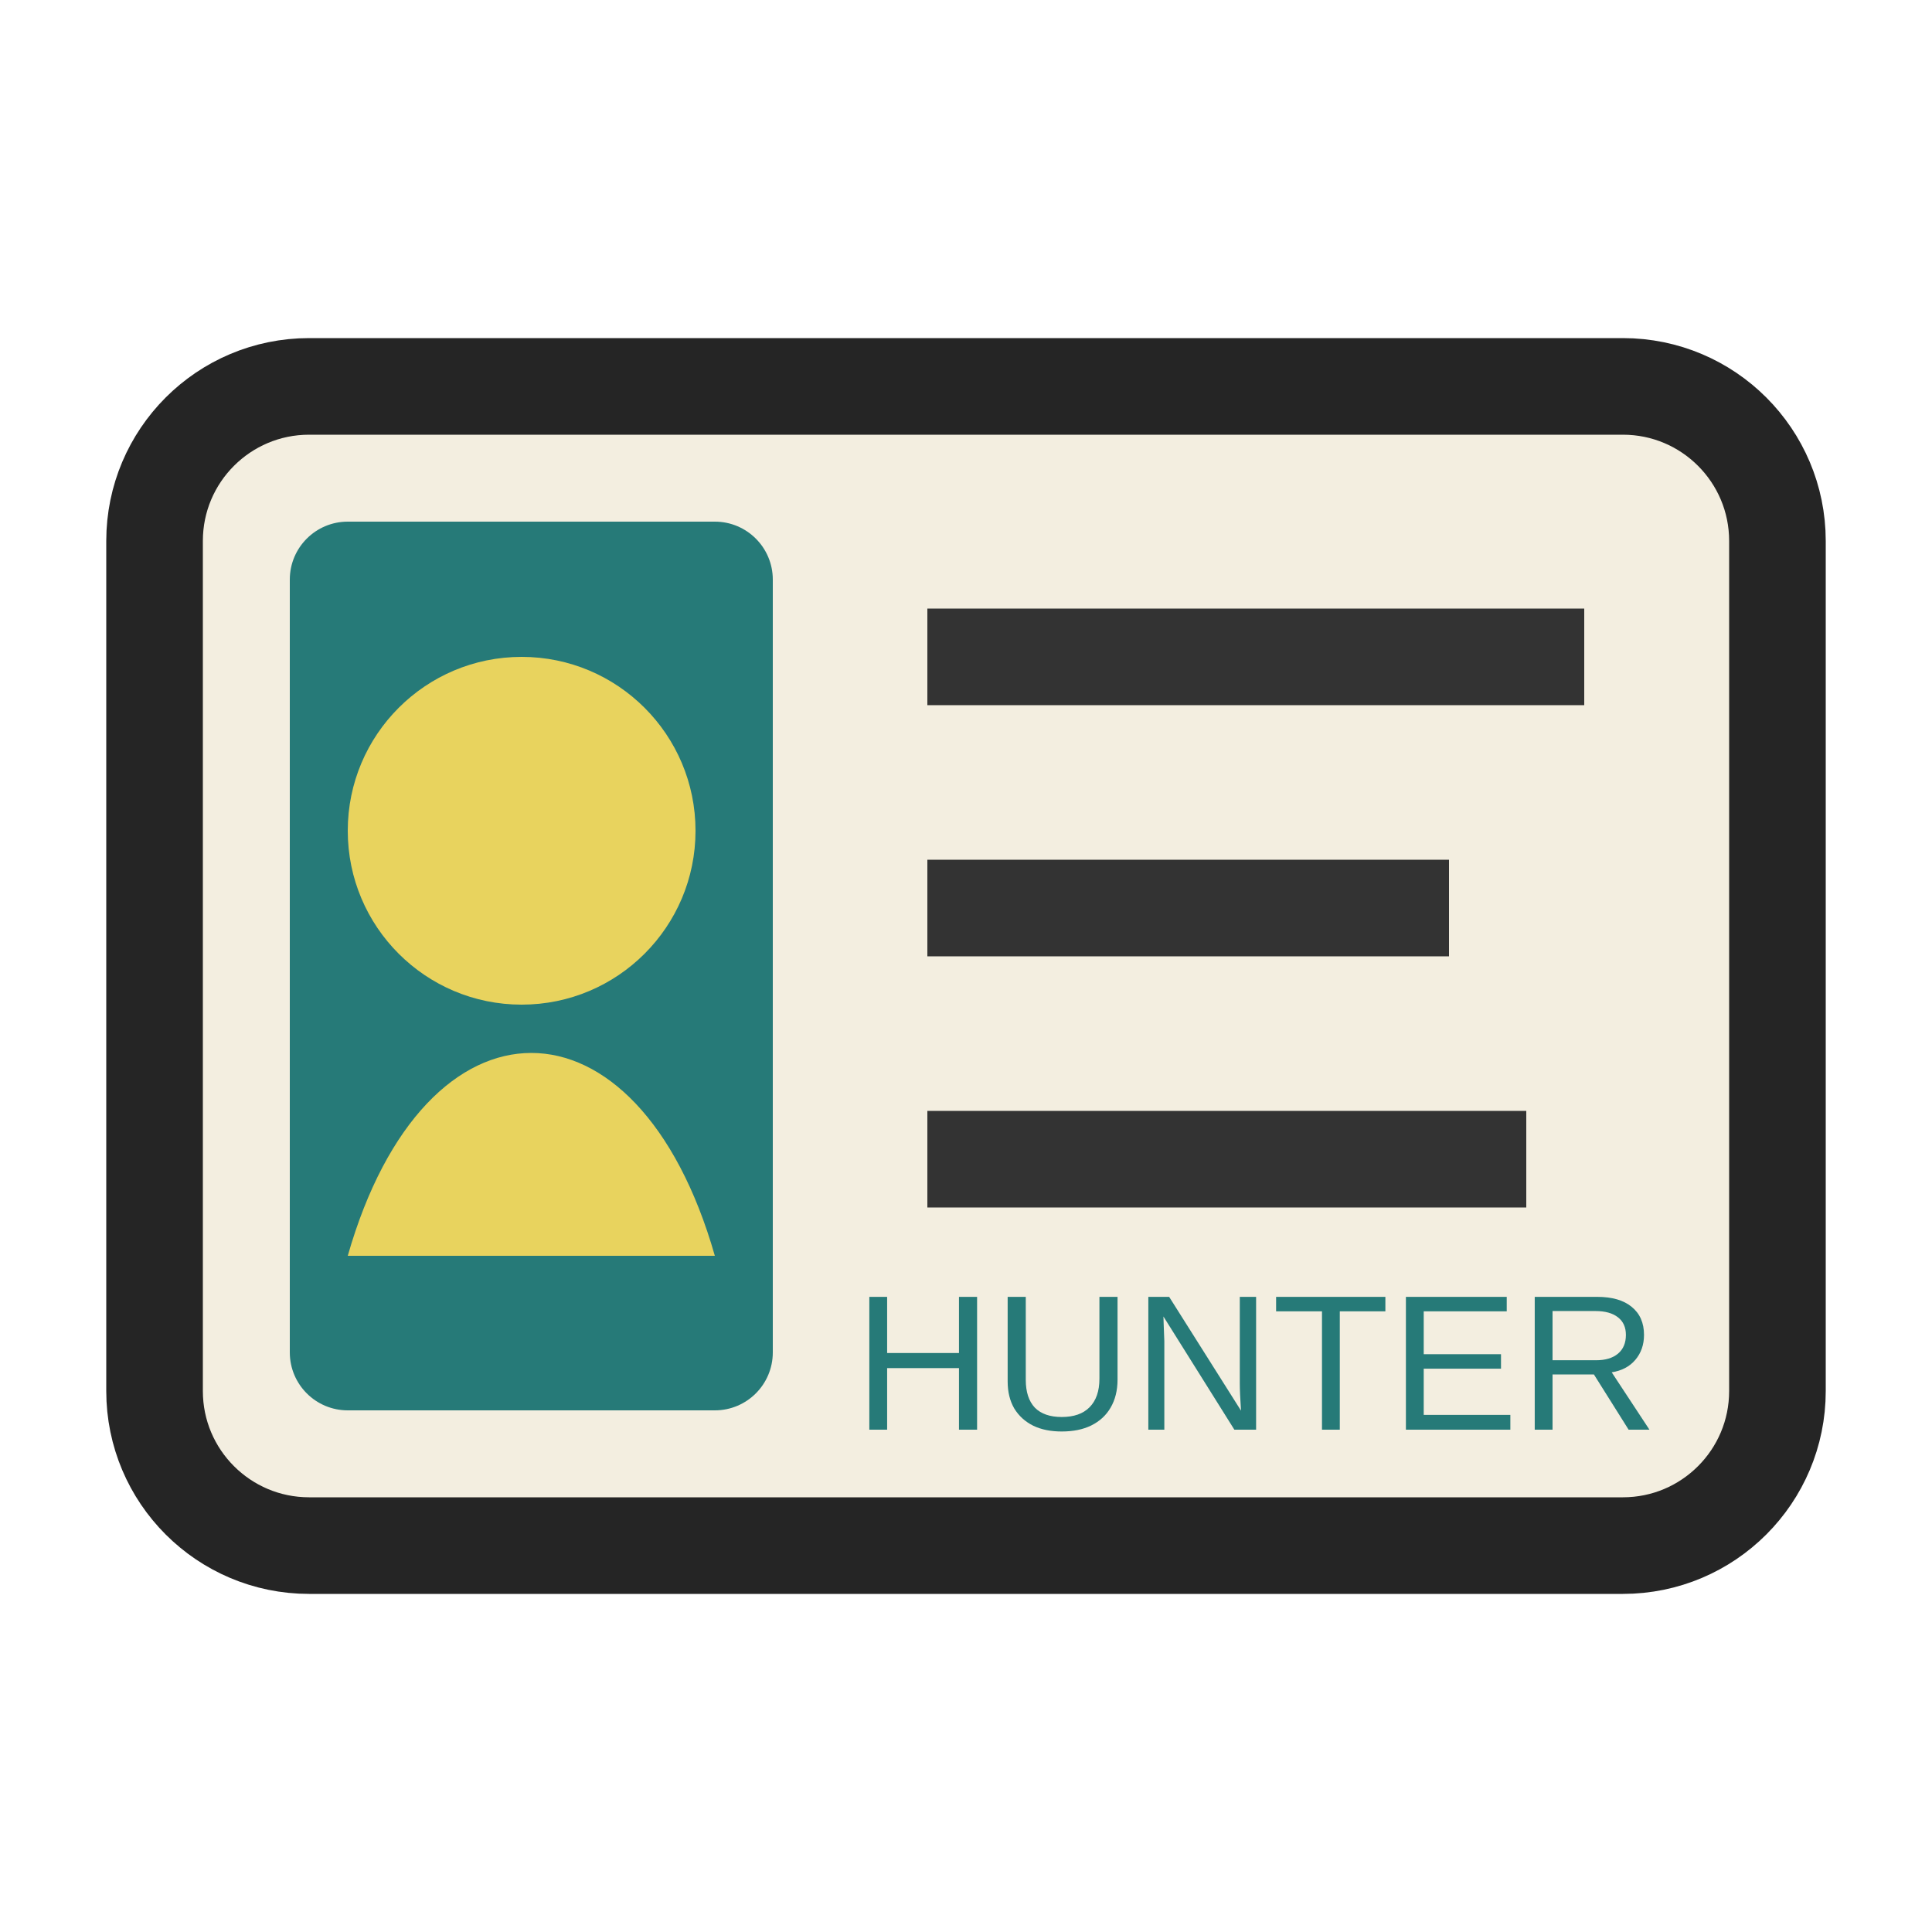
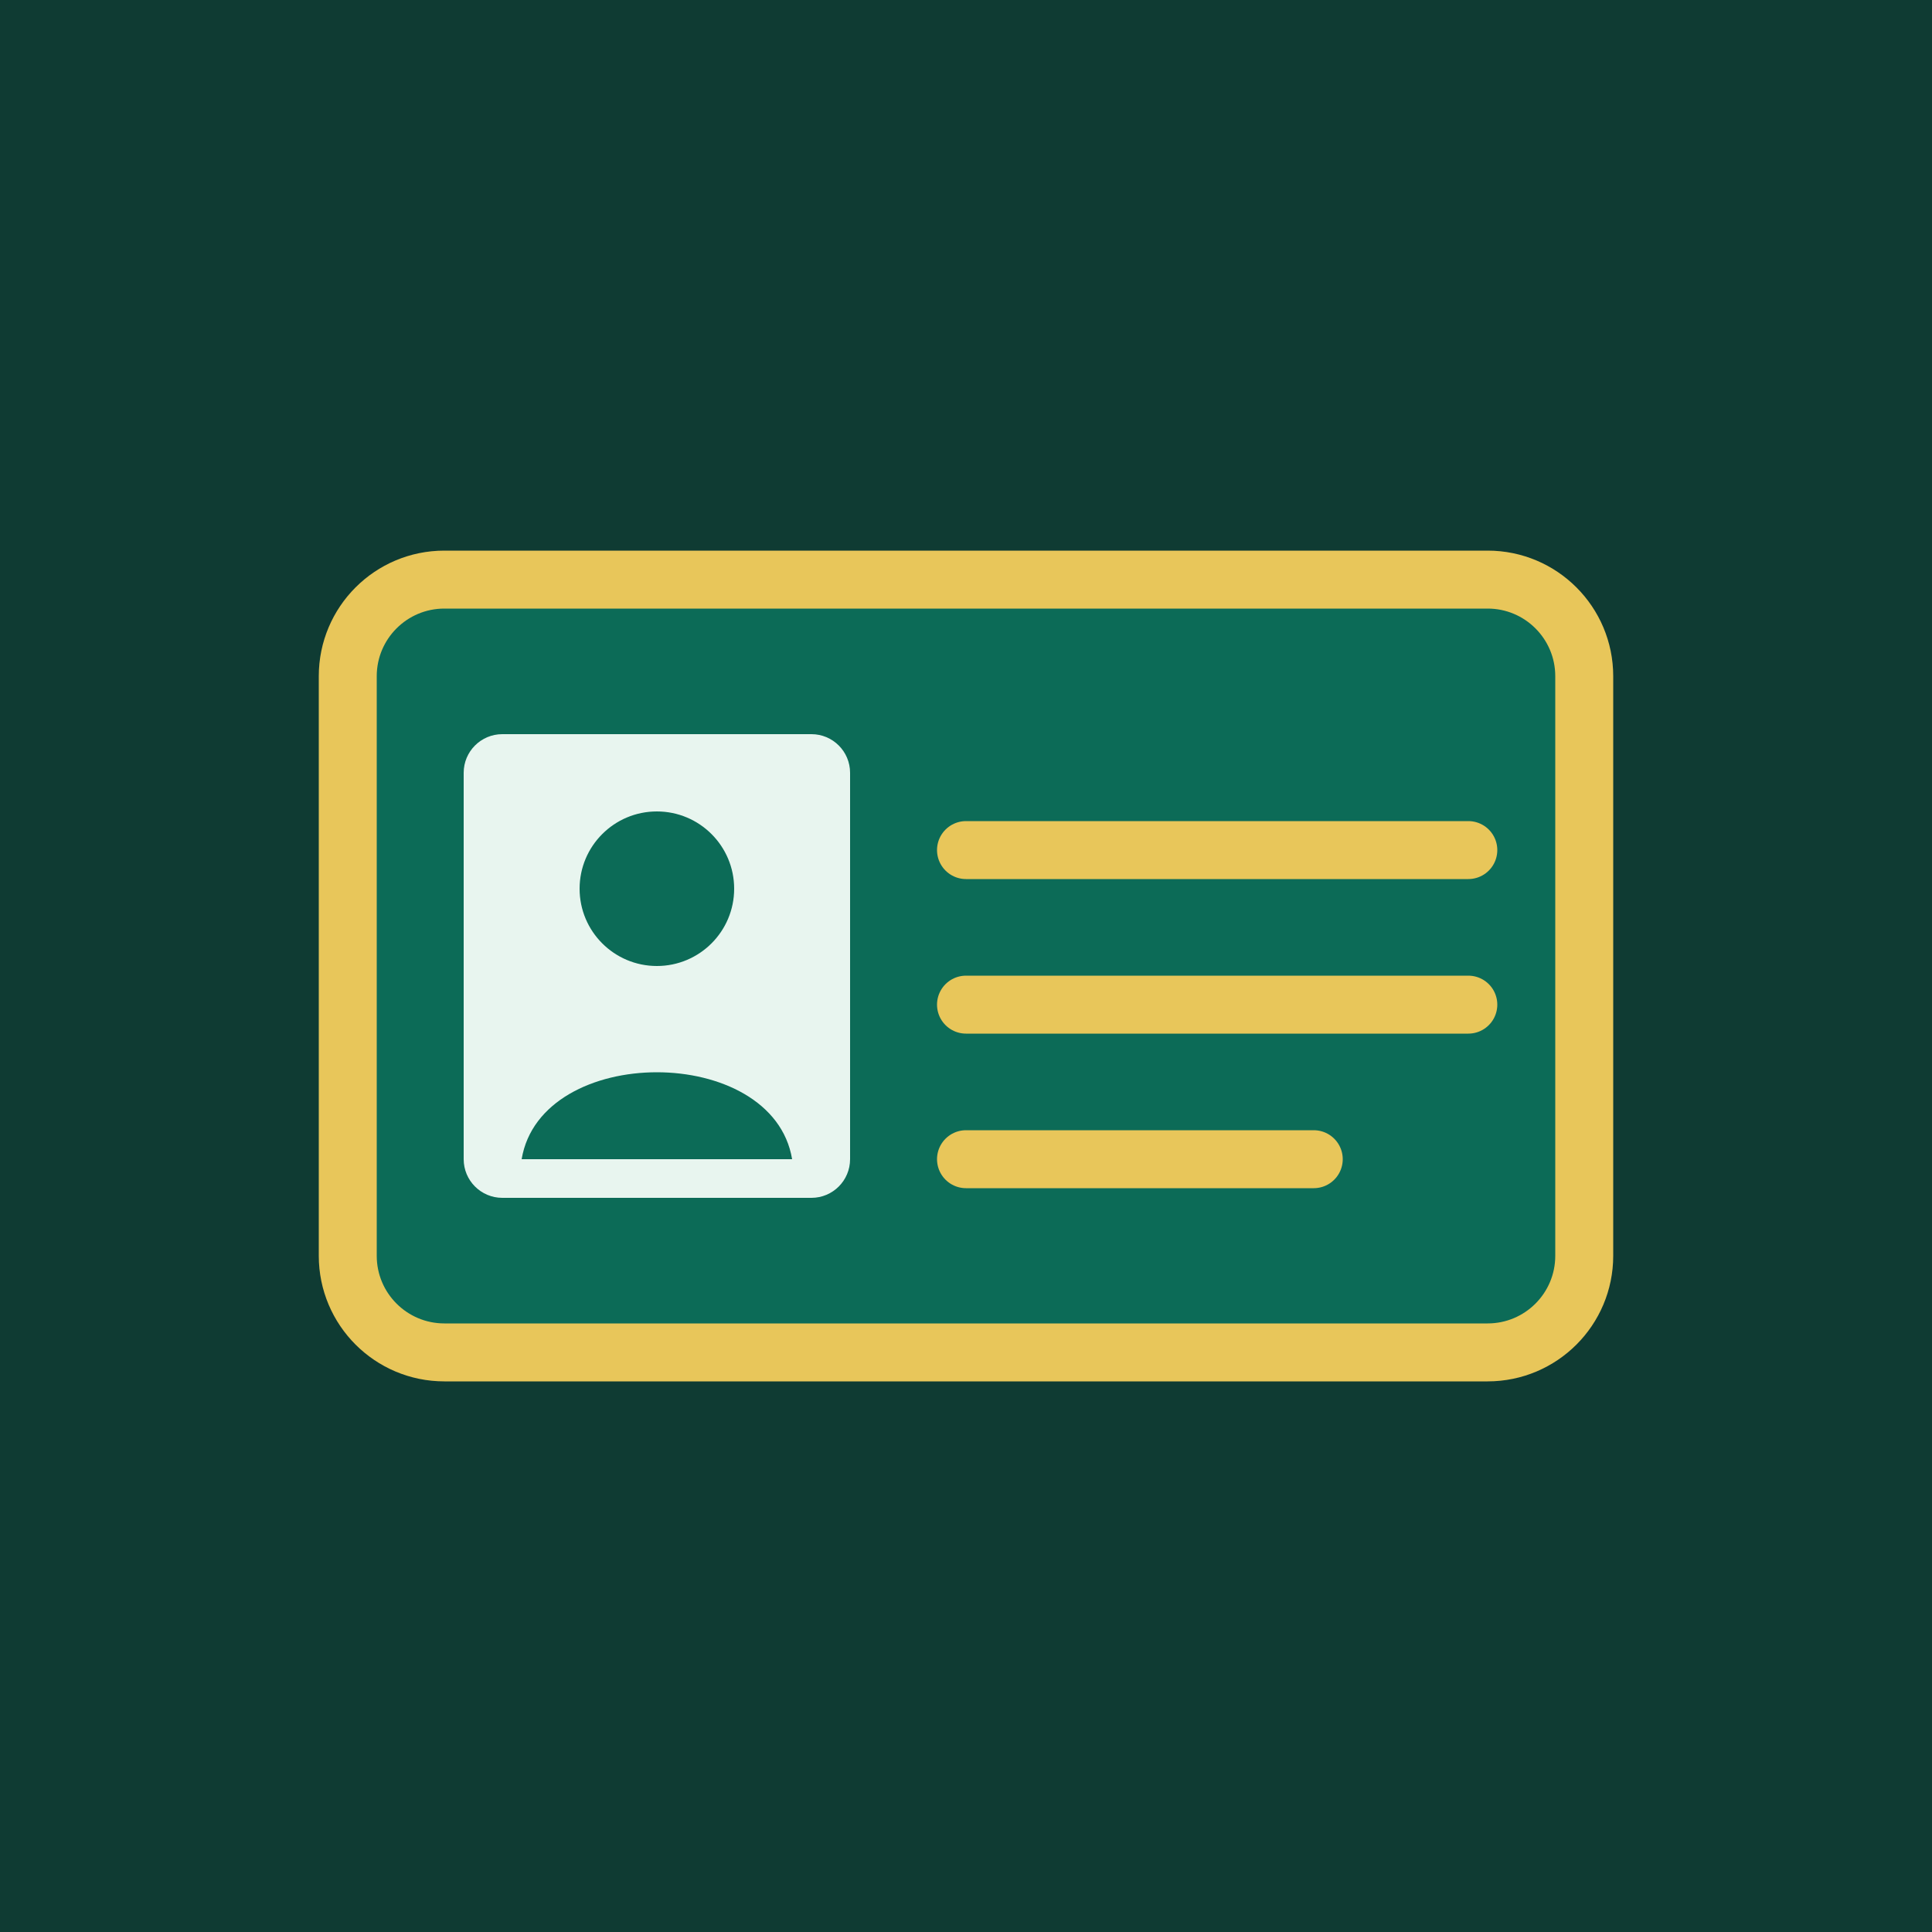
<svg xmlns="http://www.w3.org/2000/svg" viewBox="0 0 100 100">
-   <rect x="8" y="20" width="84" height="60" rx="8" fill="#f3eee0" stroke="#252525" stroke-width="5" />
-   <rect x="15" y="27" width="25" height="46" rx="3" fill="#267a78" />
-   <circle cx="27" cy="43" r="9" fill="#e8d35e" />
-   <path d="M18 65c4-14 15-14 19 0" fill="#e8d35e" />
-   <path d="M48 34h34M48 47h27M48 60h31" stroke="#333" stroke-width="5" />
-   <text x="65" y="74" font-family="Arial" font-size="10" text-anchor="middle" fill="#267a78">HUNTER</text>
+   <rect width="100" height="100" fill="#0f3b33" />
+   <rect x="18" y="30" width="64" height="40" rx="5" fill="#0c6b57" stroke="#e8c65a" stroke-width="3" />
+   <rect x="24" y="38" width="20" height="24" rx="2" fill="#e8f5ef" />
+   <circle cx="34" cy="46" r="4" fill="#0c6b57" />
+   <path d="M27 60c1-6 13-6 14 0z" fill="#0c6b57" />
+   <g stroke="#e8c65a" stroke-width="3" stroke-linecap="round">
+     <path d="M50 44h26M50 52h26M50 60h18" />
+   </g>
</svg>
